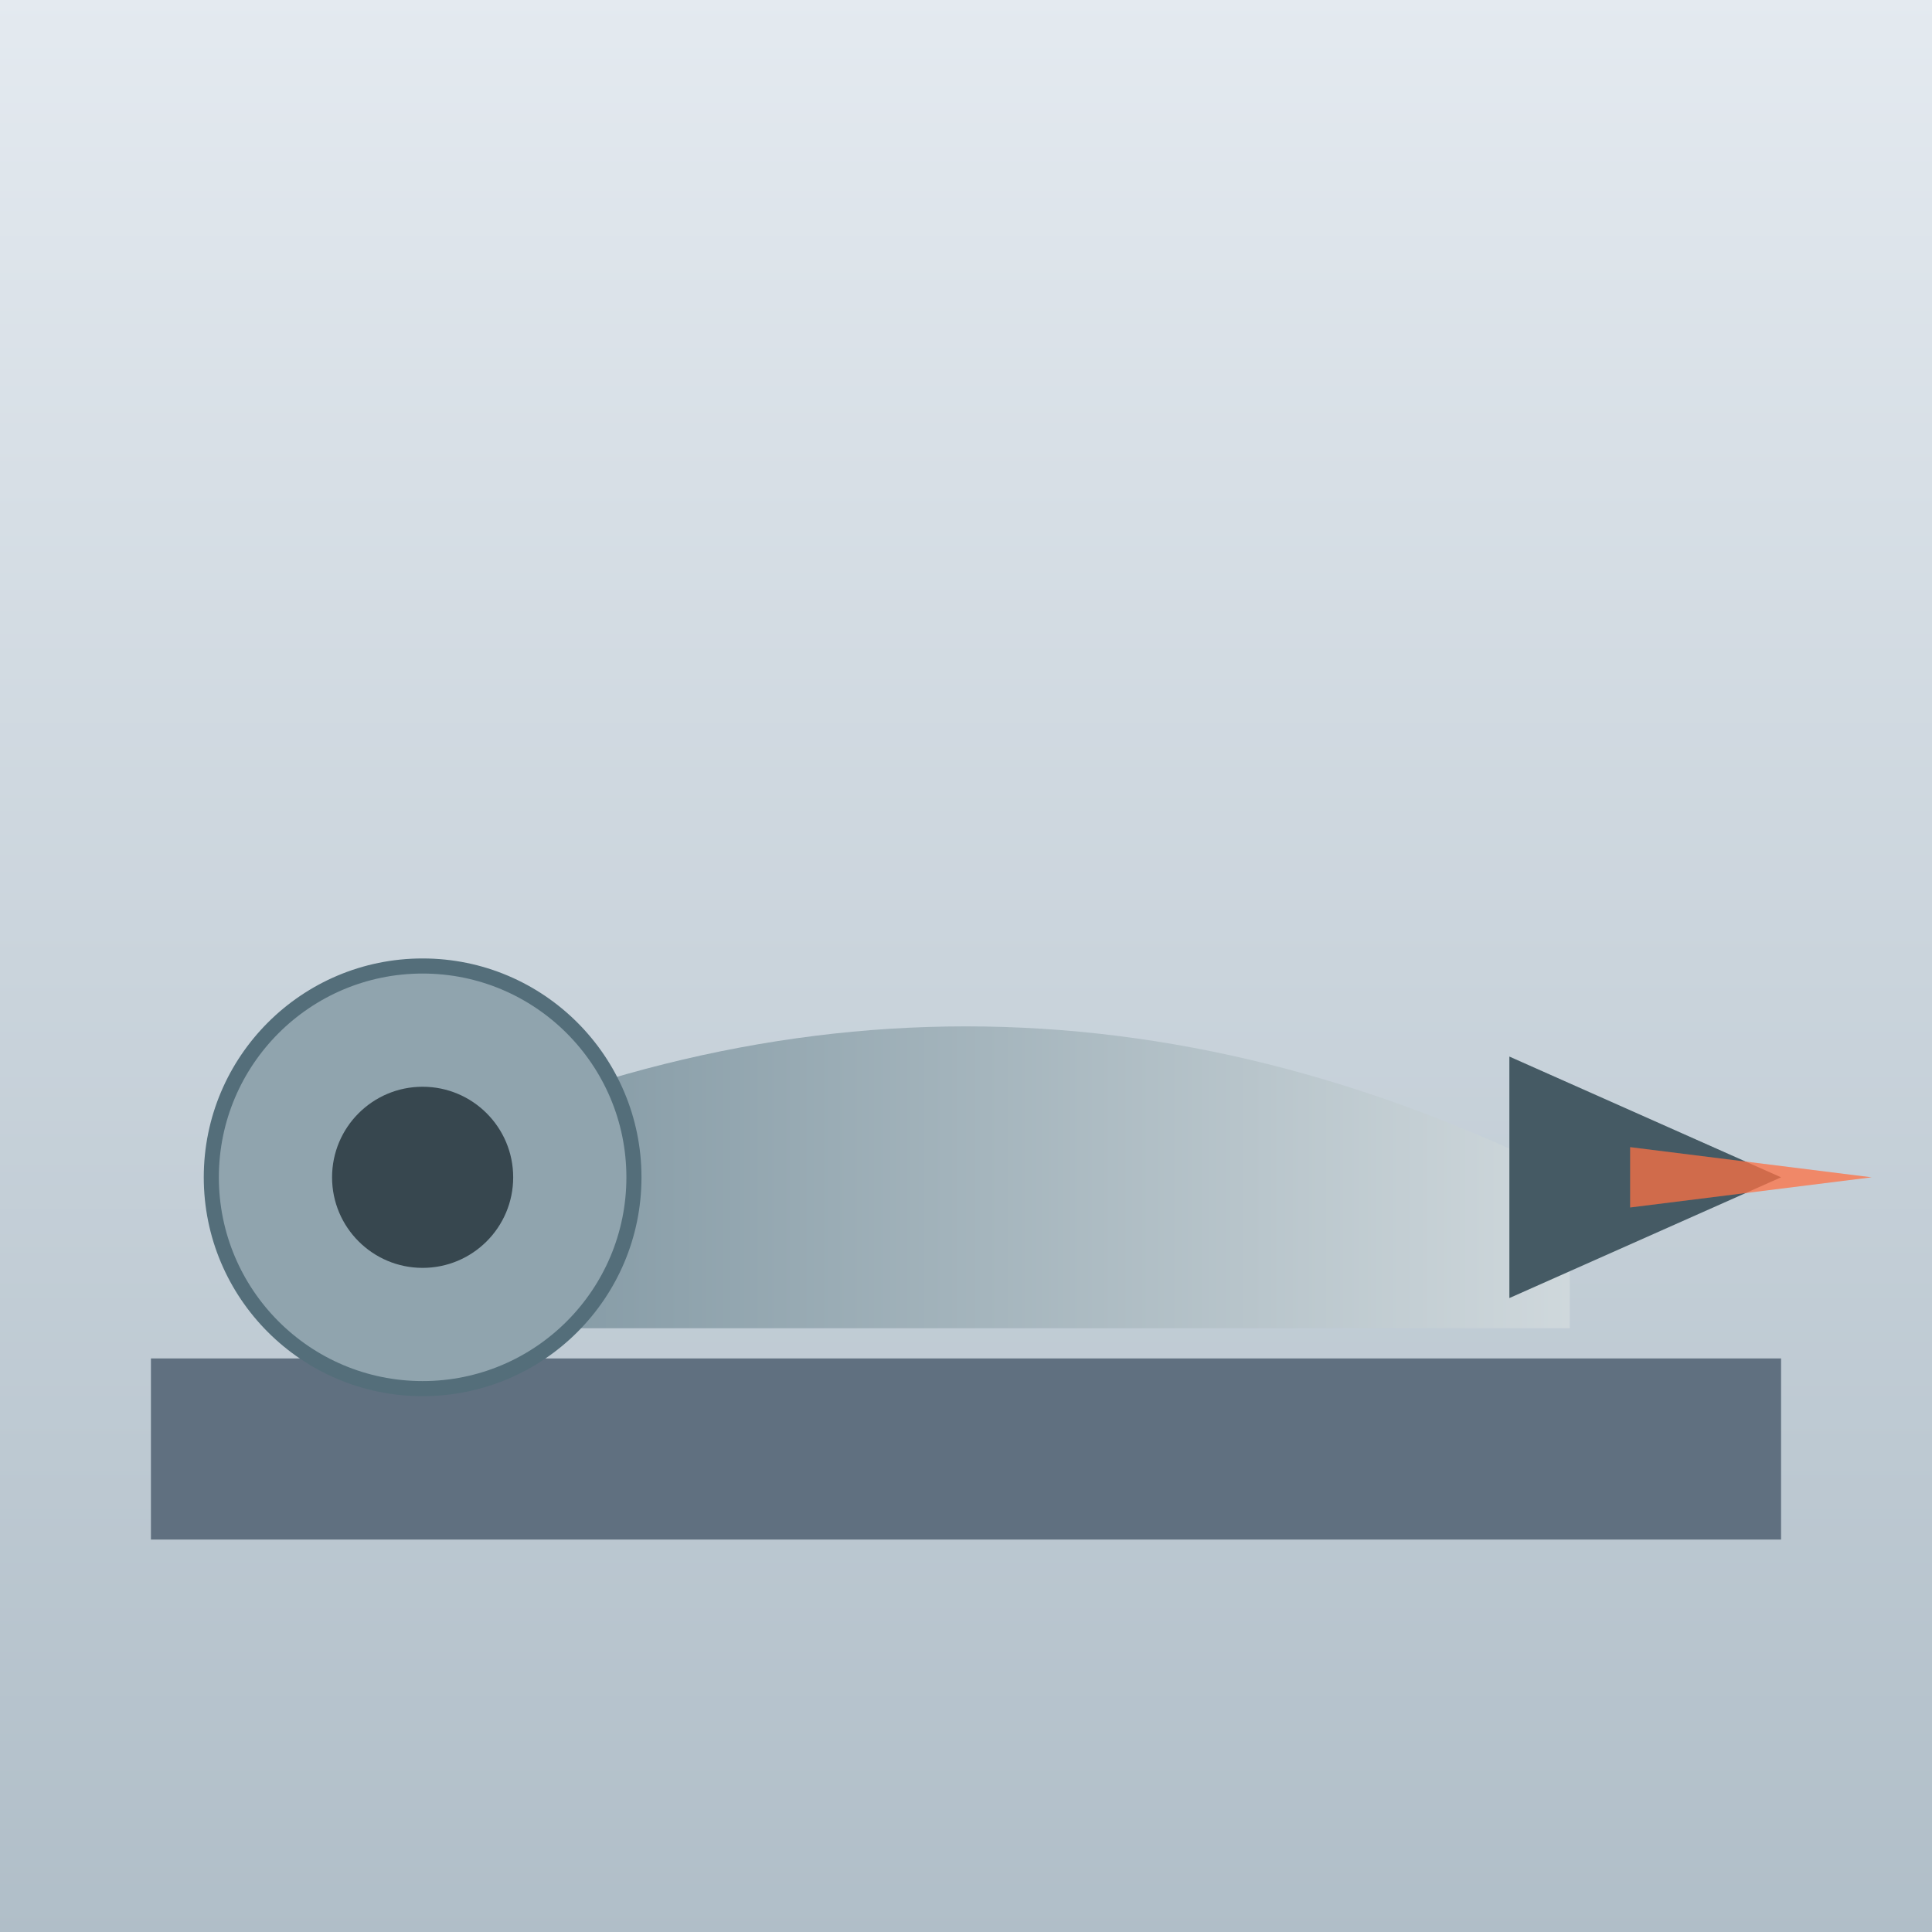
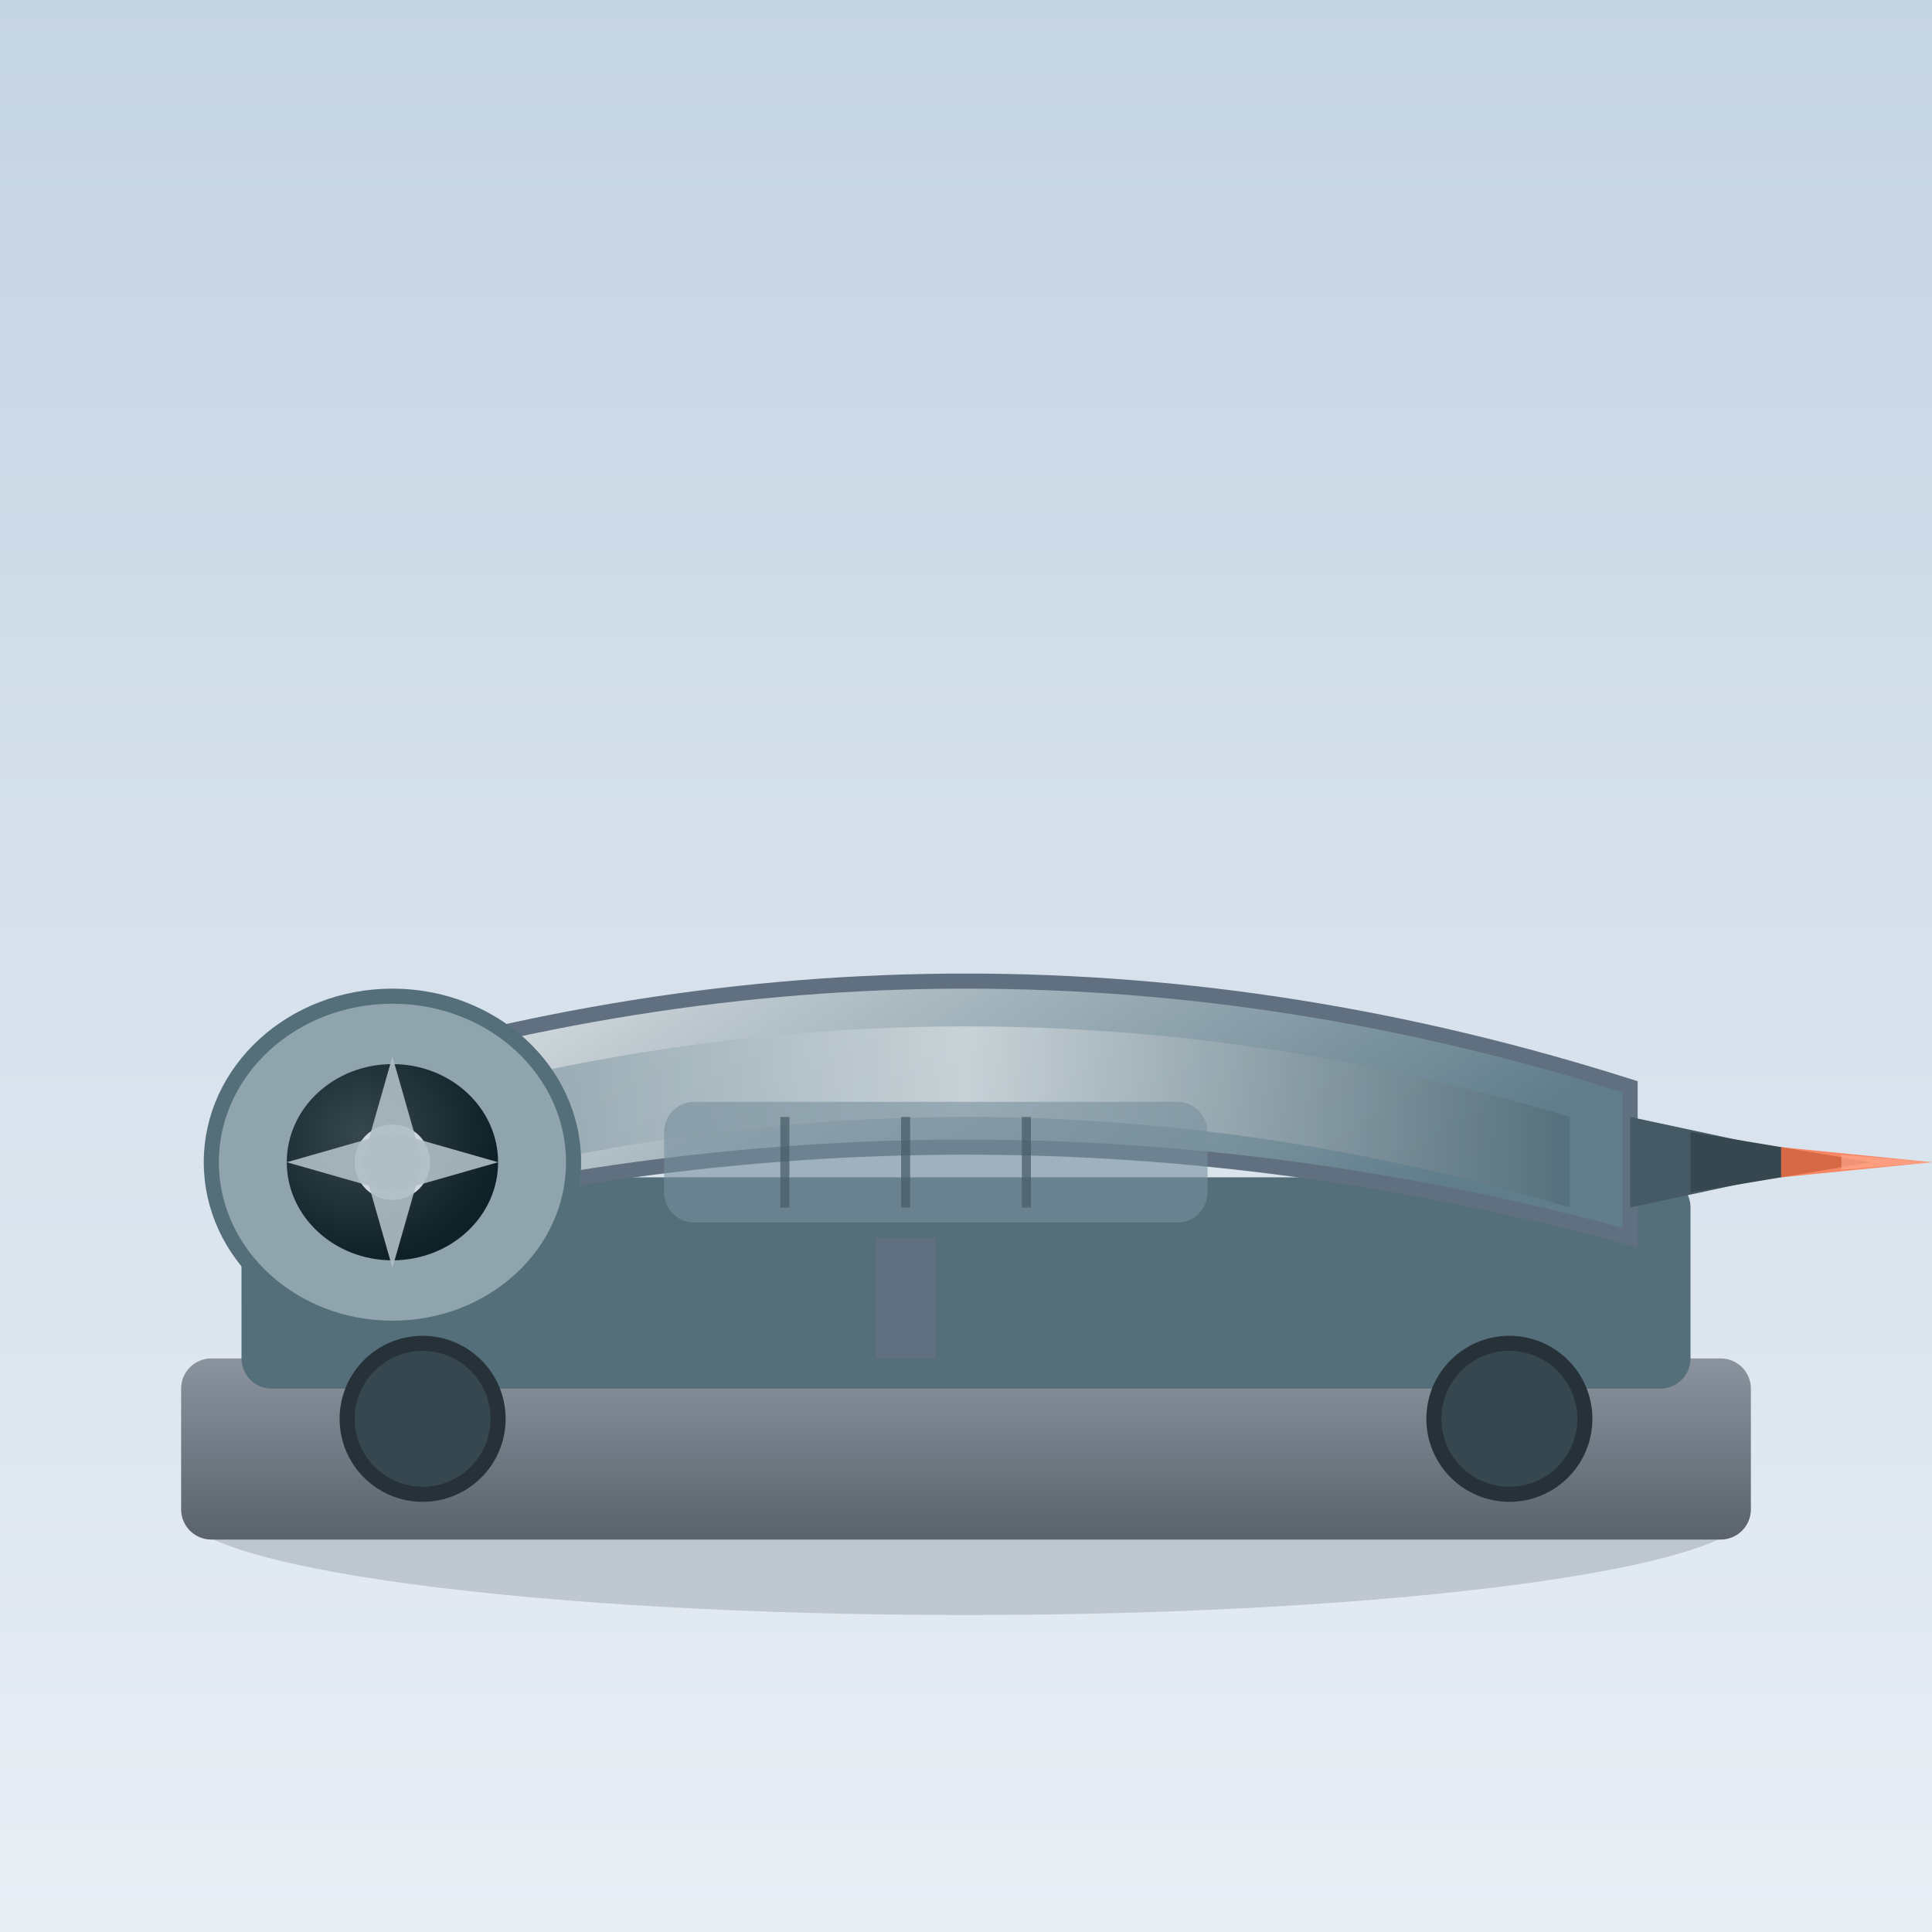
- <svg xmlns="http://www.w3.org/2000/svg" viewBox="0 0 128 128" role="img" aria-label="LM2500 gas turbine">
+ <svg xmlns="http://www.w3.org/2000/svg" viewBox="0 0 128 128" role="img" aria-label="Aeroderivative gas turbine">
  <defs>
-     <linearGradient id="bg" x1="0" y1="0" x2="0" y2="1">
-       <stop offset="0%" stop-color="#e4eaf0" />
-       <stop offset="100%" stop-color="#b0bec8" />
+     <linearGradient id="lm-sky" x1="0" y1="0" x2="0" y2="1">
+       <stop offset="0%" stop-color="#c5d4e3" />
+       <stop offset="100%" stop-color="#e8eef4" />
    </linearGradient>
-     <linearGradient id="jet" x1="0" y1="0" x2="1" y2="0">
+     <linearGradient id="lm-pad" x1="0" y1="0" x2="0" y2="1">
+       <stop offset="0%" stop-color="#8a939e" />
+       <stop offset="100%" stop-color="#5a626c" />
+     </linearGradient>
+     <linearGradient id="lm-nacelle" x1="0" y1="0" x2="1" y2="0.3">
+       <stop offset="0%" stop-color="#eceff1" />
+       <stop offset="40%" stop-color="#b0bec5" />
+       <stop offset="100%" stop-color="#607d8b" />
+     </linearGradient>
+     <linearGradient id="lm-engine" x1="0" y1="0" x2="1" y2="0">
      <stop offset="0%" stop-color="#78909c" />
-       <stop offset="100%" stop-color="#cfd8dc" />
+       <stop offset="50%" stop-color="#cfd8dc" />
+       <stop offset="100%" stop-color="#546e7a" />
    </linearGradient>
+     <radialGradient id="lm-fan" cx="35%" cy="35%" r="65%">
+       <stop offset="0%" stop-color="#37474f" />
+       <stop offset="100%" stop-color="#102027" />
+     </radialGradient>
  </defs>
-   <rect width="128" height="128" fill="url(#bg)" />
-   <rect x="10" y="90" width="108" height="12" fill="#607080" />
-   <path d="M24 78 Q64 58 104 78 L104 88 L24 88 Z" fill="url(#jet)" />
-   <ellipse cx="28" cy="78" rx="14" ry="14" fill="#90a4ae" stroke="#546e7a" />
-   <circle cx="28" cy="78" r="6" fill="#37474f" />
-   <path d="M100 70 L118 78 L100 86 Z" fill="#455a64" />
-   <path d="M108 76 L124 78 L108 80 Z" fill="#ff7043" opacity="0.75" />
+   <rect width="128" height="128" fill="url(#lm-sky)" />
+   <ellipse cx="64" cy="100" rx="52" ry="7" fill="#8a939e" opacity="0.4" />
+   <rect x="12" y="90" width="104" height="12" rx="2" fill="url(#lm-pad)" />
+   <rect x="16" y="78" width="96" height="14" rx="2" fill="#546e7a" />
+   <circle cx="28" cy="94" r="5" fill="#37474f" stroke="#263238" />
+   <circle cx="100" cy="94" r="5" fill="#37474f" stroke="#263238" />
+   <path d="M20 72 Q64 58 108 72 L108 82 Q64 70 20 82 Z" fill="url(#lm-nacelle)" stroke="#607080" stroke-width="1" />
+   <path d="M24 74 Q64 62 104 74 L104 80 Q64 68 24 80 Z" fill="url(#lm-engine)" opacity="0.85" />
+   <ellipse cx="26" cy="77" rx="12" ry="11" fill="#90a4ae" stroke="#546e7a" />
+   <ellipse cx="26" cy="77" rx="7" ry="6.5" fill="url(#lm-fan)" />
+   <circle cx="26" cy="77" r="2.5" fill="#cfd8dc" />
+   <path d="M26 70 L28 77 L24 77 Z" fill="#b0bec5" opacity="0.9" />
+   <path d="M26 84 L28 77 L24 77 Z" fill="#b0bec5" opacity="0.9" />
+   <path d="M19 77 L26 79 L26 75 Z" fill="#b0bec5" opacity="0.9" />
+   <path d="M33 77 L26 79 L26 75 Z" fill="#b0bec5" opacity="0.9" />
+   <rect x="44" y="73" width="36" height="8" rx="2" fill="#78909c" opacity="0.6" />
+   <line x1="52" y1="74" x2="52" y2="80" stroke="#455a64" stroke-width="0.6" opacity="0.7" />
+   <line x1="60" y1="74" x2="60" y2="80" stroke="#455a64" stroke-width="0.6" opacity="0.7" />
+   <line x1="68" y1="74" x2="68" y2="80" stroke="#455a64" stroke-width="0.6" opacity="0.7" />
+   <path d="M108 74 L122 77 L108 80 Z" fill="#455a64" />
+   <path d="M112 75 L124 77 L112 79 Z" fill="#37474f" />
+   <path d="M118 76 L128 77 L118 78 Z" fill="#ff7043" opacity="0.8" />
+   <path d="M122 76.5 L128 77 L122 77.5 Z" fill="#ffab91" opacity="0.65" />
+   <rect x="58" y="82" width="4" height="8" fill="#607080" />
</svg>
